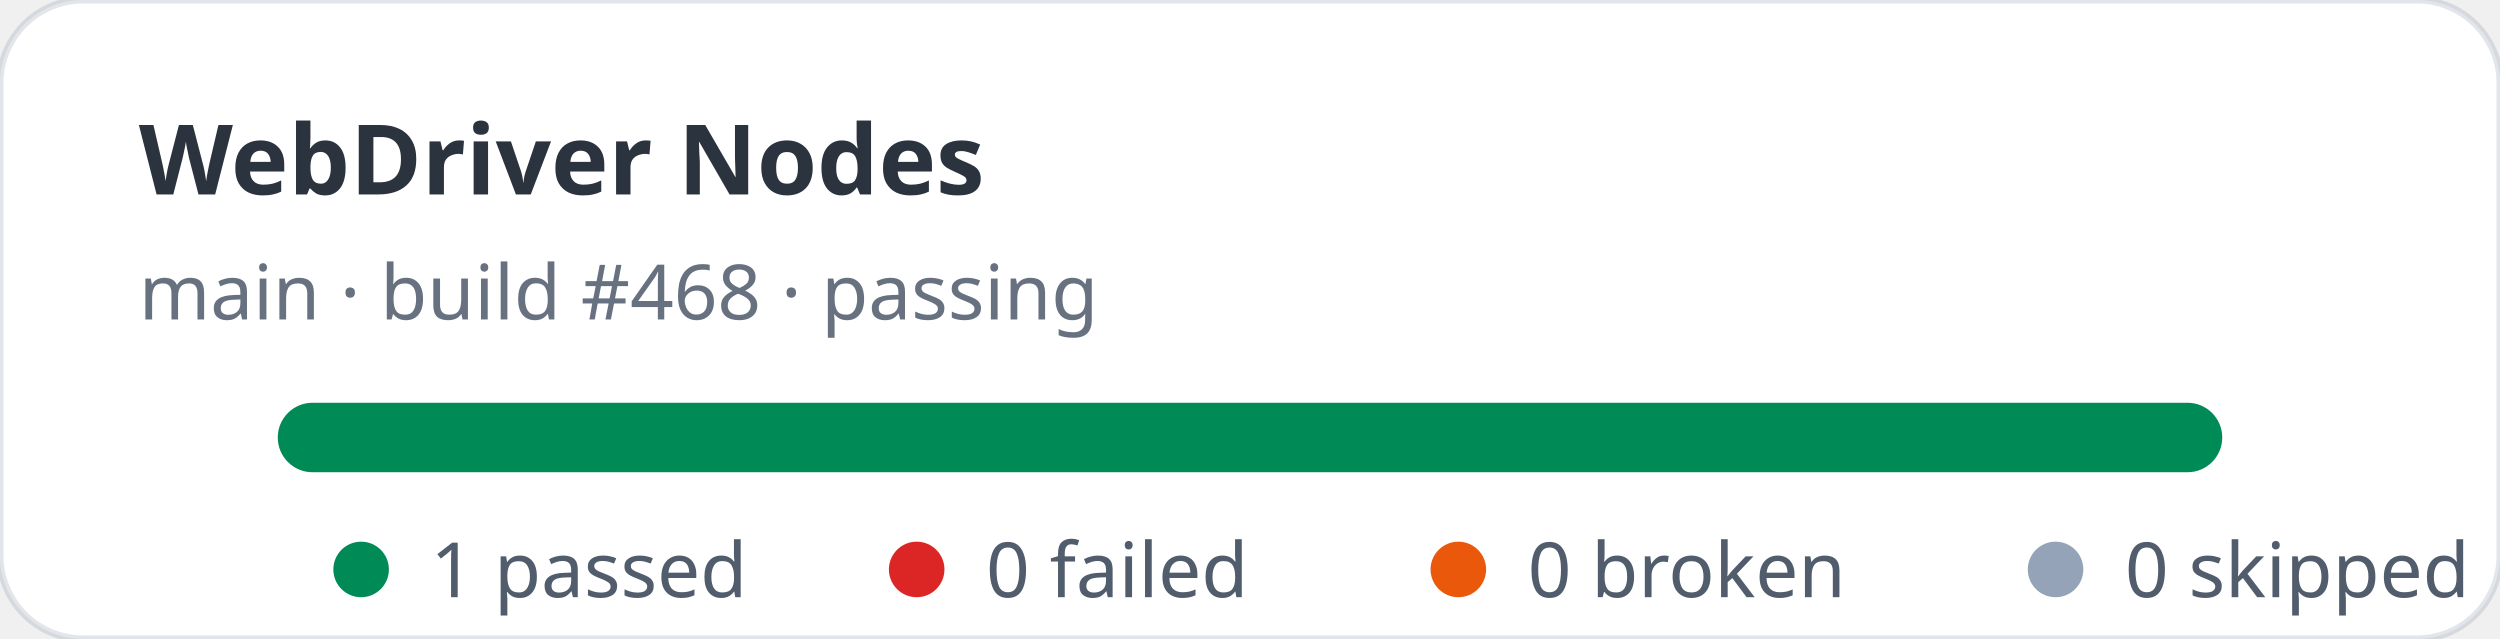
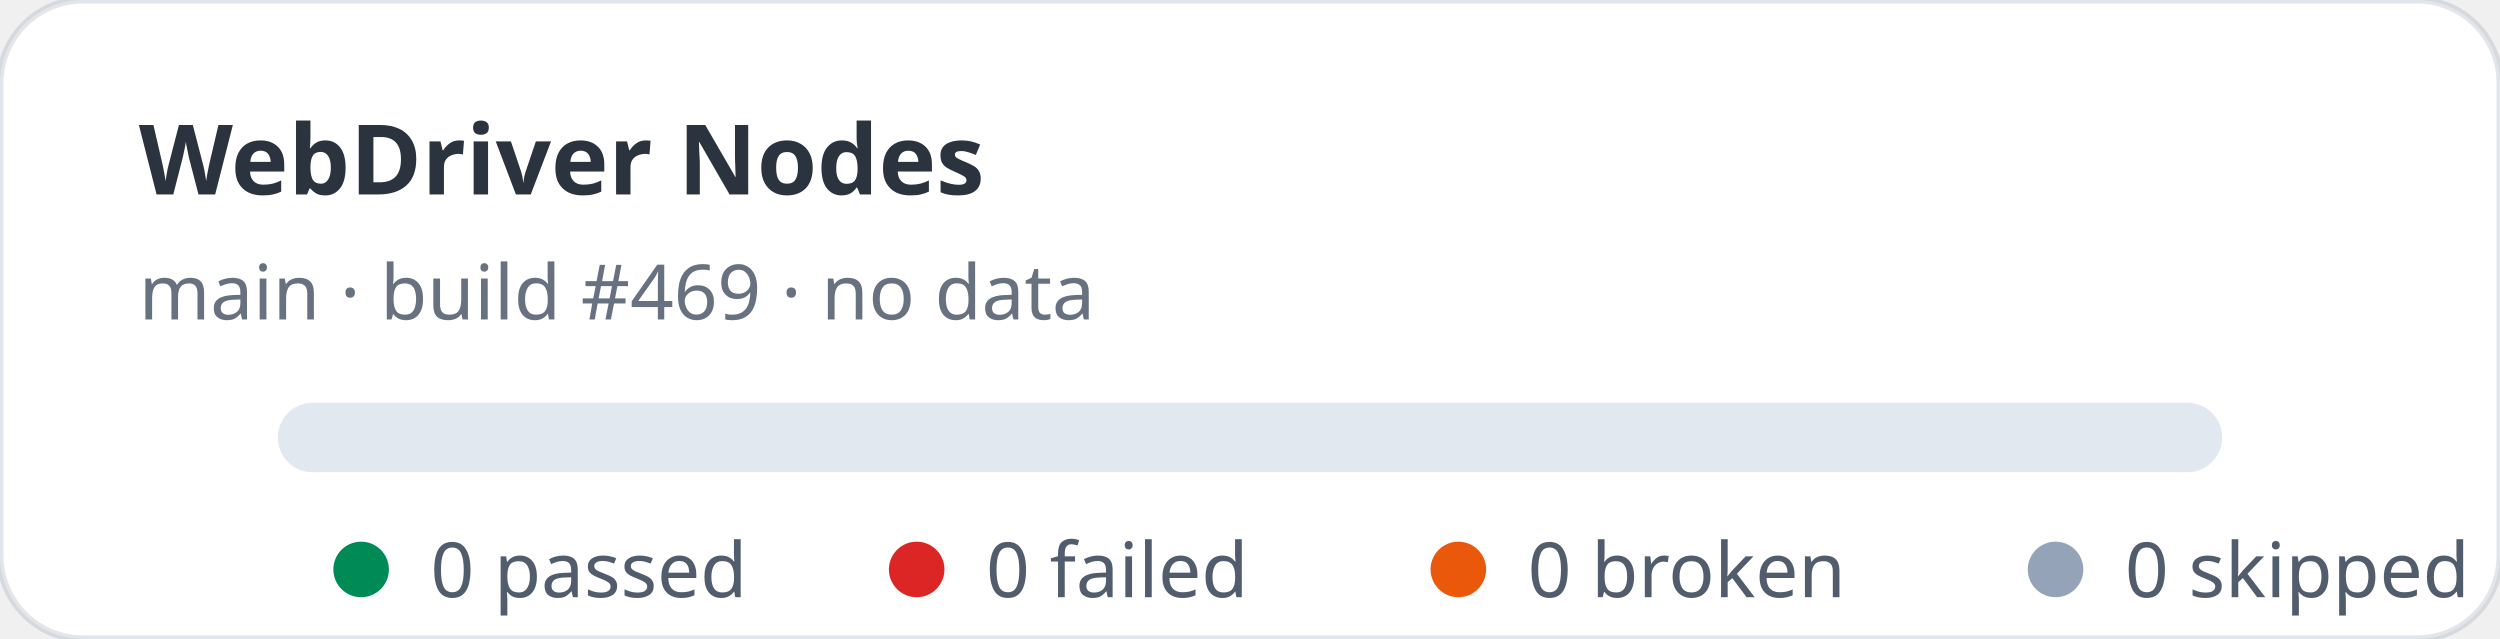
- <svg xmlns="http://www.w3.org/2000/svg" width="360" height="92" viewBox="0 0 360 92" role="img" aria-label="WebDriver Nodes stats: 1 passed, 0 failed">
+ <svg xmlns="http://www.w3.org/2000/svg" width="360" height="92" viewBox="0 0 360 92" role="img" aria-label="WebDriver Nodes stats: 0 passed, 0 failed">
  <rect width="360" height="92" rx="12" fill="#ffffff" stroke="rgba(11,48,86,0.12)" />
  <text x="20" y="28" fill="rgba(1,10,24,0.83)" font-family="ui-sans-serif,system-ui,sans-serif" font-size="14" font-weight="700">WebDriver Nodes</text>
-   <text x="20" y="46" fill="rgba(2,19,44,0.6)" font-family="ui-sans-serif,system-ui,sans-serif" font-size="11">main · build #468 · passing</text>
+   <text x="20" y="46" fill="rgba(2,19,44,0.6)" font-family="ui-sans-serif,system-ui,sans-serif" font-size="11">main · build #469 · no data</text>
  <rect x="40" y="58" width="280" height="10" rx="5" fill="#e2e8f0" />
-   <rect x="40" y="58" width="280" height="10" rx="5" fill="#008a56" />
  <g font-family="ui-sans-serif,system-ui,sans-serif" font-size="11" fill="rgba(1,18,40,0.68)">
    <circle cx="52" cy="82" r="4" fill="#008a56" />
-     <text x="62" y="86">1 passed</text>
+     <text x="62" y="86">0 passed</text>
    <circle cx="132" cy="82" r="4" fill="#dc2626" />
    <text x="142" y="86">0 failed</text>
    <circle cx="210" cy="82" r="4" fill="#ea580c" />
    <text x="220" y="86">0 broken</text>
    <circle cx="296" cy="82" r="4" fill="#94a3b8" />
    <text x="306" y="86">0 skipped</text>
  </g>
</svg>
